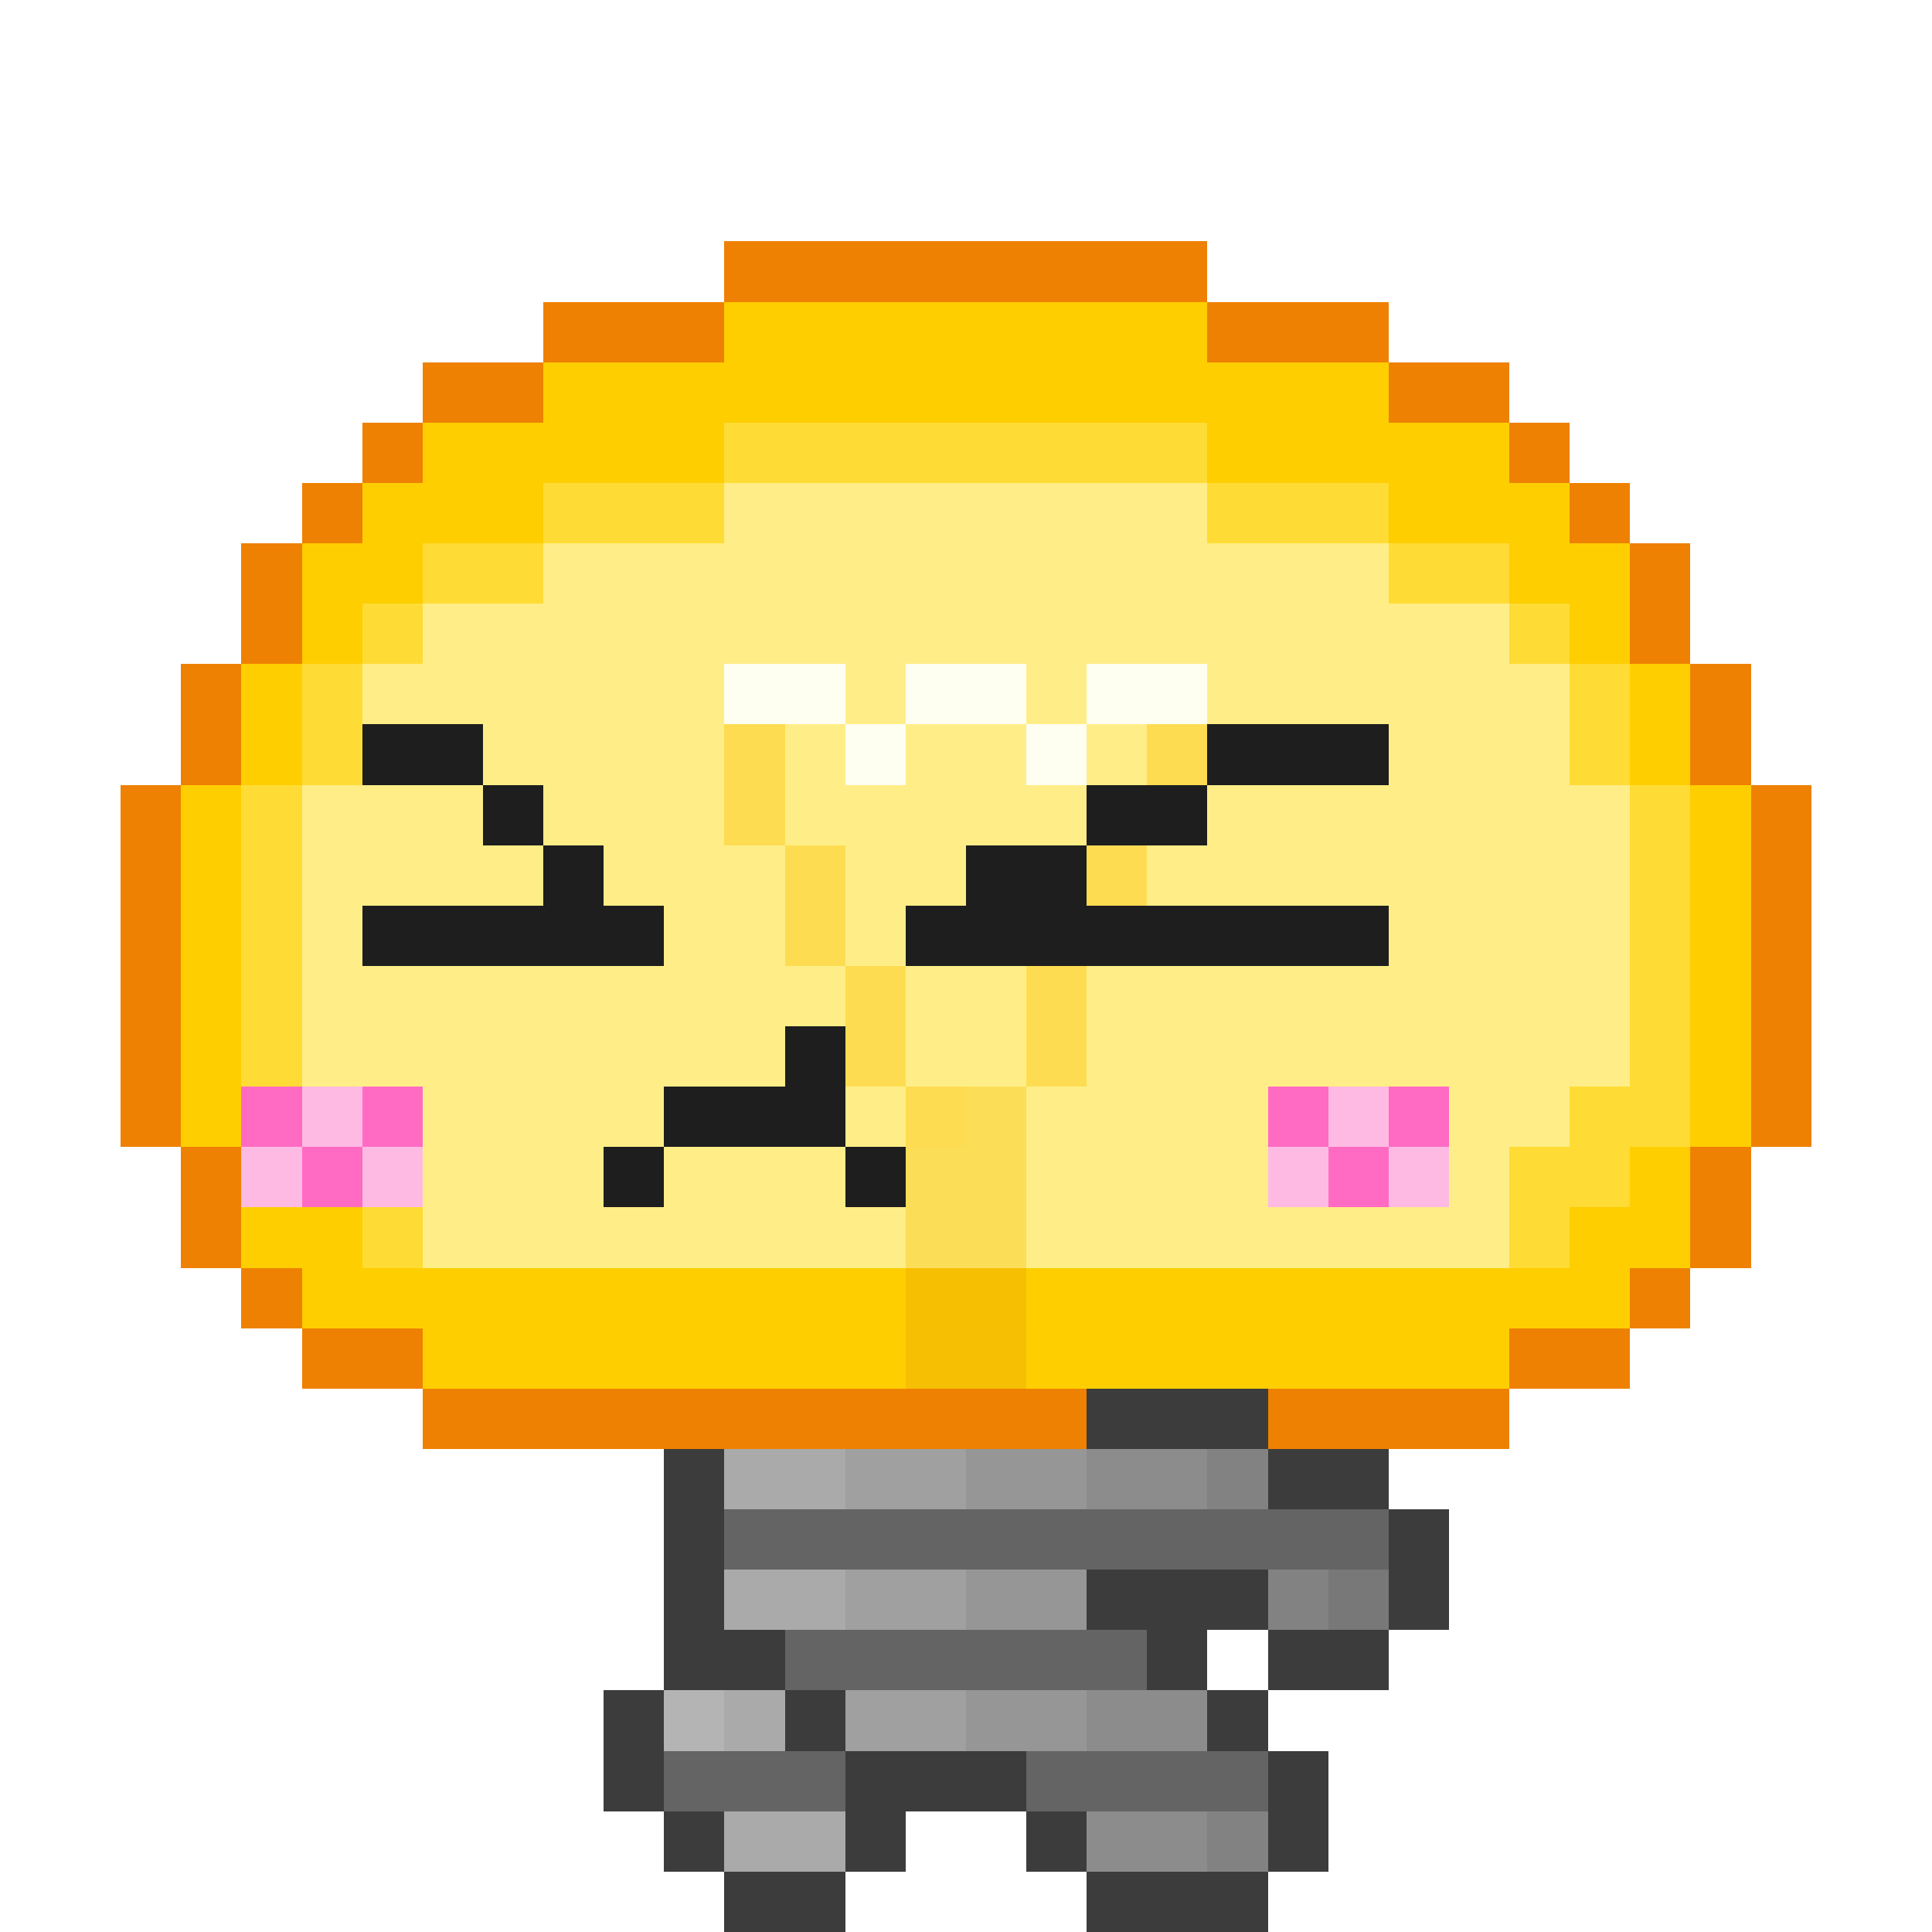
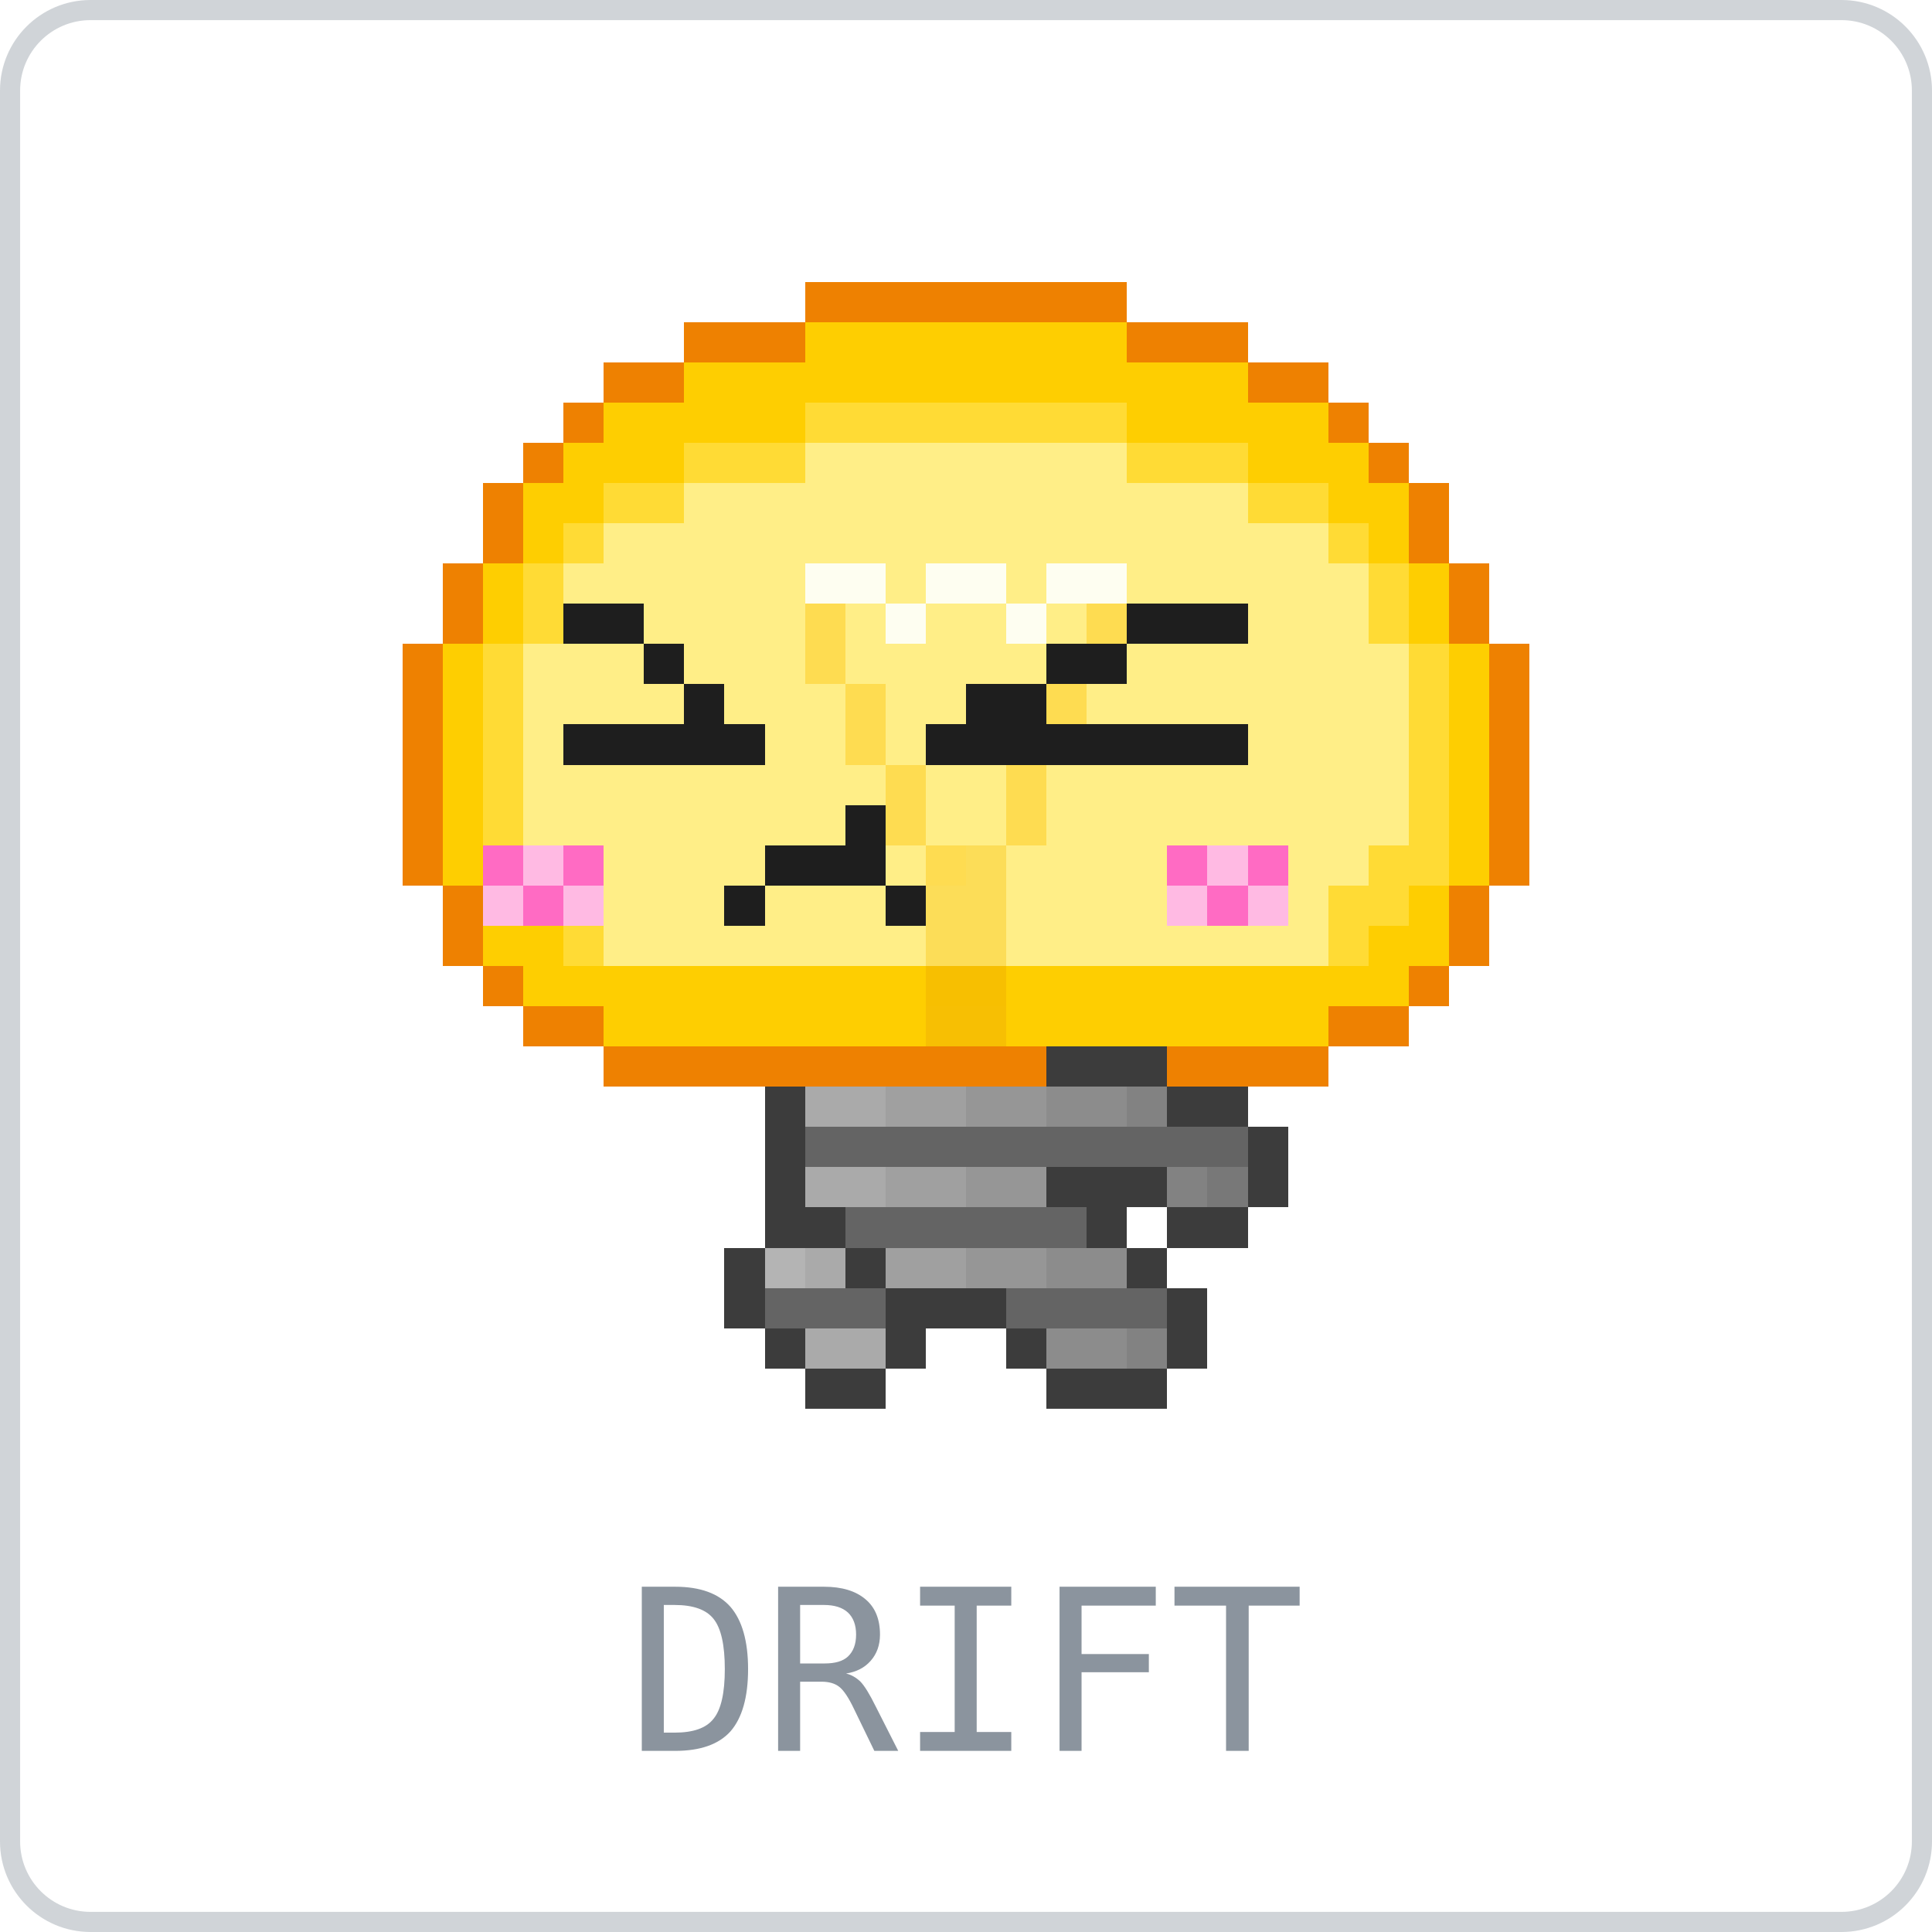
- <svg xmlns="http://www.w3.org/2000/svg" width="32" height="32" viewBox="0 0 32 32" shape-rendering="crispEdges">
-   <path fill="#FFEE87" d="M12 8h8v1h-8zM9 9h14v1h-14zM7 10h18v1h-18zM6 11h6v1h-6zM14 11h1v1h-1zM17 11h1v1h-1zM20 11h6v1h-6zM8 12h4v1h-4zM13 12h1v1h-1zM15 12h2v1h-2zM18 12h1v1h-1zM23 12h3v1h-3zM5 13h3v1h-3zM9 13h3v1h-3zM13 13h5v1h-5zM20 13h7v1h-7zM5 14h4v1h-4zM10 14h3v1h-3zM14 14h2v1h-2zM19 14h8v1h-8zM5 15h1v1h-1zM11 15h2v1h-2zM14 15h1v1h-1zM23 15h4v1h-4zM5 16h9v1h-9zM15 16h2v1h-2zM18 16h9v1h-9zM5 17h8v1h-8zM15 17h2v1h-2zM18 17h9v1h-9zM7 18h4v1h-4zM14 18h1v1h-1zM17 18h4v1h-4zM24 18h2v1h-2zM7 19h3v1h-3zM11 19h3v1h-3zM17 19h4v1h-4zM24 19h1v1h-1zM7 20h8v1h-8zM17 20h8v1h-8z" />
-   <path fill="#EE8101" d="M12 4h8v1h-8zM9 5h3v1h-3zM20 5h3v1h-3zM7 6h2v1h-2zM23 6h2v1h-2zM6 7h1v1h-1zM25 7h1v1h-1zM5 8h1v1h-1zM26 8h1v1h-1zM4 9h1v1h-1zM27 9h1v1h-1zM4 10h1v1h-1zM27 10h1v1h-1zM3 11h1v1h-1zM28 11h1v1h-1zM3 12h1v1h-1zM28 12h1v1h-1zM2 13h1v1h-1zM29 13h1v1h-1zM2 14h1v1h-1zM29 14h1v1h-1zM2 15h1v1h-1zM29 15h1v1h-1zM2 16h1v1h-1zM29 16h1v1h-1zM2 17h1v1h-1zM29 17h1v1h-1zM2 18h1v1h-1zM29 18h1v1h-1zM3 19h1v1h-1zM28 19h1v1h-1zM3 20h1v1h-1zM28 20h1v1h-1zM4 21h1v1h-1zM27 21h1v1h-1zM5 22h2v1h-2zM25 22h2v1h-2zM7 23h11v1h-11zM21 23h4v1h-4z" />
-   <path fill="#FECE01" d="M12 5h8v1h-8zM9 6h14v1h-14zM7 7h5v1h-5zM20 7h5v1h-5zM6 8h3v1h-3zM23 8h3v1h-3zM5 9h2v1h-2zM25 9h2v1h-2zM5 10h1v1h-1zM26 10h1v1h-1zM4 11h1v1h-1zM27 11h1v1h-1zM4 12h1v1h-1zM27 12h1v1h-1zM3 13h1v1h-1zM28 13h1v1h-1zM3 14h1v1h-1zM28 14h1v1h-1zM3 15h1v1h-1zM28 15h1v1h-1zM3 16h1v1h-1zM28 16h1v1h-1zM3 17h1v1h-1zM28 17h1v1h-1zM3 18h1v1h-1zM28 18h1v1h-1zM27 19h1v1h-1zM4 20h2v1h-2zM26 20h2v1h-2zM5 21h10v1h-10zM17 21h10v1h-10zM7 22h8v1h-8zM17 22h8v1h-8z" />
-   <path fill="#FFDB35" d="M12 7h8v1h-8zM9 8h3v1h-3zM20 8h3v1h-3zM7 9h2v1h-2zM23 9h2v1h-2zM6 10h1v1h-1zM25 10h1v1h-1zM5 11h1v1h-1zM26 11h1v1h-1zM5 12h1v1h-1zM26 12h1v1h-1zM4 13h1v1h-1zM27 13h1v1h-1zM4 14h1v1h-1zM27 14h1v1h-1zM4 15h1v1h-1zM27 15h1v1h-1zM4 16h1v1h-1zM27 16h1v1h-1zM4 17h1v1h-1zM27 17h1v1h-1zM26 18h2v1h-2zM25 19h2v1h-2zM6 20h1v1h-1zM25 20h1v1h-1z" />
-   <path fill="#3C3C3C" d="M18 23h3v1h-3zM11 24h1v1h-1zM21 24h2v1h-2zM11 25h1v1h-1zM23 25h1v1h-1zM11 26h1v1h-1zM18 26h3v1h-3zM23 26h1v1h-1zM11 27h2v1h-2zM19 27h1v1h-1zM21 27h2v1h-2zM10 28h1v1h-1zM13 28h1v1h-1zM20 28h1v1h-1zM10 29h1v1h-1zM14 29h3v1h-3zM21 29h1v1h-1zM11 30h1v1h-1zM14 30h1v1h-1zM17 30h1v1h-1zM21 30h1v1h-1zM12 31h2v1h-2zM18 31h3v1h-3z" />
-   <path fill="#1E1E1E" d="M6 12h2v1h-2zM20 12h3v1h-3zM8 13h1v1h-1zM18 13h2v1h-2zM9 14h1v1h-1zM16 14h2v1h-2zM6 15h5v1h-5zM15 15h8v1h-8zM13 17h1v1h-1zM11 18h3v1h-3zM10 19h1v1h-1zM14 19h1v1h-1z" />
-   <path fill="#FEDC51" d="M12 12h1v1h-1zM19 12h1v1h-1zM12 13h1v1h-1zM13 14h1v1h-1zM18 14h1v1h-1zM13 15h1v1h-1zM14 16h1v1h-1zM17 16h1v1h-1zM14 17h1v1h-1zM17 17h1v1h-1zM15 18h1v1h-1z" />
-   <path fill="#FF6BC3" d="M4 18h1v1h-1zM6 18h1v1h-1zM21 18h1v1h-1zM23 18h1v1h-1zM5 19h1v1h-1zM22 19h1v1h-1z" />
-   <path fill="#FFBAE3" d="M5 18h1v1h-1zM22 18h1v1h-1zM4 19h1v1h-1zM6 19h1v1h-1zM21 19h1v1h-1zM23 19h1v1h-1z" />
-   <path fill="#FEFEF1" d="M12 11h2v1h-2zM15 11h2v1h-2zM18 11h2v1h-2zM14 12h1v1h-1zM17 12h1v1h-1z" />
-   <path fill="#AAAAAA" d="M12 24h2v1h-2zM12 26h2v1h-2zM12 28h1v1h-1zM12 30h2v1h-2z" />
-   <path fill="#646464" d="M12 25h11v1h-11zM13 27h6v1h-6zM11 29h3v1h-3zM17 29h4v1h-4z" />
-   <path fill="#FCDD58" d="M16 18h1v1h-1zM15 19h2v1h-2zM15 20h2v1h-2z" />
-   <path fill="#A0A0A0" d="M14 24h2v1h-2zM14 26h2v1h-2zM14 28h2v1h-2z" />
-   <path fill="#969696" d="M16 24h2v1h-2zM16 26h2v1h-2zM16 28h2v1h-2z" />
-   <path fill="#8C8C8C" d="M18 24h2v1h-2zM18 28h2v1h-2zM18 30h2v1h-2z" />
-   <path fill="#828282" d="M20 24h1v1h-1zM21 26h1v1h-1zM20 30h1v1h-1z" />
-   <path fill="#F7BF01" d="M15 21h2v1h-2z" />
-   <path fill="#F7BF03" d="M15 22h2v1h-2z" />
-   <path fill="#787878" d="M22 26h1v1h-1z" />
-   <path fill="#B4B4B4" d="M11 28h1v1h-1z" />
+ <svg xmlns="http://www.w3.org/2000/svg" width="48" height="48" viewBox="0 0 48 48">
+   <defs>
+     <clipPath id="frame">
+       <rect width="32" height="32" />
+     </clipPath>
+   </defs>
+   <rect x=".25" y=".25" width="47.5" height="47.5" rx="2" fill="none" stroke="#8B949E" stroke-opacity=".4" stroke-width=".5" />
+   <text x="24.0" y="43.5" text-anchor="middle" font-size="5.6" fill="#8B949E" font-family="ui-monospace, SFMono-Regular, Menlo, Consolas, monospace">DRIFT</text>
+   <g transform="translate(8 3)" clip-path="url(#frame)" shape-rendering="crispEdges">
+     <path fill="#FFEE87" d="M12 8h8v1h-8zM9 9h14v1h-14zM7 10h18v1h-18zM6 11h6v1h-6zM14 11h1v1h-1zM17 11h1v1h-1zM20 11h6v1h-6zM8 12h4v1h-4zM13 12h1v1h-1zM15 12h2v1h-2zM18 12h1v1h-1zM23 12h3v1h-3zM5 13h3v1h-3zM9 13h3v1h-3zM13 13h5v1h-5zM20 13h7v1h-7zM5 14h4v1h-4zM10 14h3v1h-3zM14 14h2v1h-2zM19 14h8v1h-8zM5 15h1v1h-1zM11 15h2v1h-2zM14 15h1v1h-1zM23 15h4v1h-4zM5 16h9v1h-9zM15 16h2v1h-2zM18 16h9v1h-9zM5 17h8v1h-8zM15 17h2v1h-2zM18 17h9v1h-9zM7 18h4v1h-4zM14 18h1v1h-1zM17 18h4v1h-4zM24 18h2v1h-2zM7 19h3v1h-3zM11 19h3v1h-3zM17 19h4v1h-4zM24 19h1v1h-1zM7 20h8v1h-8zM17 20h8v1h-8z" />
+     <path fill="#EE8101" d="M12 4h8v1h-8zM9 5h3v1h-3zM20 5h3v1h-3zM7 6h2v1h-2zM23 6h2v1h-2zM6 7h1v1h-1zM25 7h1v1h-1zM5 8h1v1h-1zM26 8h1v1h-1zM4 9h1v1h-1zM27 9h1v1h-1zM4 10h1v1h-1zM27 10h1v1h-1zM3 11h1v1h-1zM28 11h1v1h-1zM3 12h1v1h-1zM28 12h1v1h-1zM2 13h1v1h-1zM29 13h1v1h-1zM2 14h1v1h-1zM29 14h1v1h-1zM2 15h1v1h-1zM29 15h1v1h-1zM2 16h1v1h-1zM29 16h1v1h-1zM2 17h1v1h-1zM29 17h1v1h-1zM2 18h1v1h-1zM29 18h1v1h-1zM3 19h1v1h-1zM28 19h1v1h-1zM3 20h1v1h-1zM28 20h1v1h-1zM4 21h1v1h-1zM27 21h1v1h-1zM5 22h2v1h-2zM25 22h2v1h-2zM7 23h11v1h-11zM21 23h4v1h-4z" />
+     <path fill="#FECE01" d="M12 5h8v1h-8zM9 6h14v1h-14zM7 7h5v1h-5zM20 7h5v1h-5zM6 8h3v1h-3zM23 8h3v1h-3zM5 9h2v1h-2zM25 9h2v1h-2zM5 10h1v1h-1zM26 10h1v1h-1zM4 11h1v1h-1zM27 11h1v1h-1zM4 12h1v1h-1zM27 12h1v1h-1zM3 13h1v1h-1zM28 13h1v1h-1zM3 14h1v1h-1zM28 14h1v1h-1zM3 15h1v1h-1zM28 15h1v1h-1zM3 16h1v1h-1zM28 16h1v1h-1zM3 17h1v1h-1zM28 17h1v1h-1zM3 18h1v1h-1zM28 18h1v1h-1zM27 19h1v1h-1zM4 20h2v1h-2zM26 20h2v1h-2zM5 21h10v1h-10zM17 21h10v1h-10zM7 22h8v1h-8zM17 22h8v1h-8z" />
+     <path fill="#FFDB35" d="M12 7h8v1h-8zM9 8h3v1h-3zM20 8h3v1h-3zM7 9h2v1h-2zM23 9h2v1h-2zM6 10h1v1h-1zM25 10h1v1h-1zM5 11h1v1h-1zM26 11h1v1h-1zM5 12h1v1h-1zM26 12h1v1h-1zM4 13h1v1h-1zM27 13h1v1h-1zM4 14h1v1h-1zM27 14h1v1h-1zM4 15h1v1h-1zM27 15h1v1h-1zM4 16h1v1h-1zM27 16h1v1h-1zM4 17h1v1h-1zM27 17h1v1h-1zM26 18h2v1h-2zM25 19h2v1h-2zM6 20h1v1h-1zM25 20h1v1h-1z" />
+     <path fill="#3C3C3C" d="M18 23h3v1h-3zM11 24h1v1h-1zM21 24h2v1h-2zM11 25h1v1h-1zM23 25h1v1h-1zM11 26h1v1h-1zM18 26h3v1h-3zM23 26h1v1h-1zM11 27h2v1h-2zM19 27h1v1h-1zM21 27h2v1h-2zM10 28h1v1h-1zM13 28h1v1h-1zM20 28h1v1h-1zM10 29h1v1h-1zM14 29h3v1h-3zM21 29h1v1h-1zM11 30h1v1h-1zM14 30h1v1h-1zM17 30h1v1h-1zM21 30h1v1h-1zM12 31h2v1h-2zM18 31h3v1h-3z" />
+     <path fill="#1E1E1E" d="M6 12h2v1h-2zM20 12h3v1h-3zM8 13h1v1h-1zM18 13h2v1h-2zM9 14h1v1h-1zM16 14h2v1h-2zM6 15h5v1h-5zM15 15h8v1h-8zM13 17h1v1h-1zM11 18h3v1h-3zM10 19h1v1h-1zM14 19h1v1h-1z" />
+     <path fill="#FEDC51" d="M12 12h1v1h-1zM19 12h1v1h-1zM12 13h1v1h-1zM13 14h1v1h-1zM18 14h1v1h-1zM13 15h1v1h-1zM14 16h1v1h-1zM17 16h1v1h-1zM14 17h1v1h-1zM17 17h1v1h-1zM15 18h1v1h-1z" />
+     <path fill="#FF6BC3" d="M4 18h1v1h-1zM6 18h1v1h-1zM21 18h1v1h-1zM23 18h1v1h-1zM5 19h1v1h-1zM22 19h1v1h-1z" />
+     <path fill="#FFBAE3" d="M5 18h1v1h-1zM22 18h1v1h-1zM4 19h1v1h-1zM6 19h1v1h-1zM21 19h1v1h-1zM23 19h1v1h-1z" />
+     <path fill="#FEFEF1" d="M12 11h2v1h-2zM15 11h2v1h-2zM18 11h2v1h-2zM14 12h1v1h-1zM17 12h1v1h-1z" />
+     <path fill="#AAAAAA" d="M12 24h2v1h-2zM12 26h2v1h-2zM12 28h1v1h-1zM12 30h2v1h-2z" />
+     <path fill="#646464" d="M12 25h11v1h-11zM13 27h6v1h-6zM11 29h3v1h-3zM17 29h4v1h-4z" />
+     <path fill="#FCDD58" d="M16 18h1v1h-1zM15 19h2v1h-2zM15 20h2v1h-2z" />
+     <path fill="#A0A0A0" d="M14 24h2v1h-2zM14 26h2v1h-2zM14 28h2v1h-2z" />
+     <path fill="#969696" d="M16 24h2v1h-2zM16 26h2v1h-2zM16 28h2v1h-2z" />
+     <path fill="#8C8C8C" d="M18 24h2v1h-2zM18 28h2v1h-2zM18 30h2v1h-2z" />
+     <path fill="#828282" d="M20 24h1v1h-1zM21 26h1v1h-1zM20 30h1v1h-1z" />
+     <path fill="#F7BF01" d="M15 21h2v1h-2z" />
+     <path fill="#F7BF03" d="M15 22h2v1h-2z" />
+     <path fill="#787878" d="M22 26h1v1h-1z" />
+     <path fill="#B4B4B4" d="M11 28h1v1h-1z" />
+   </g>
</svg>
